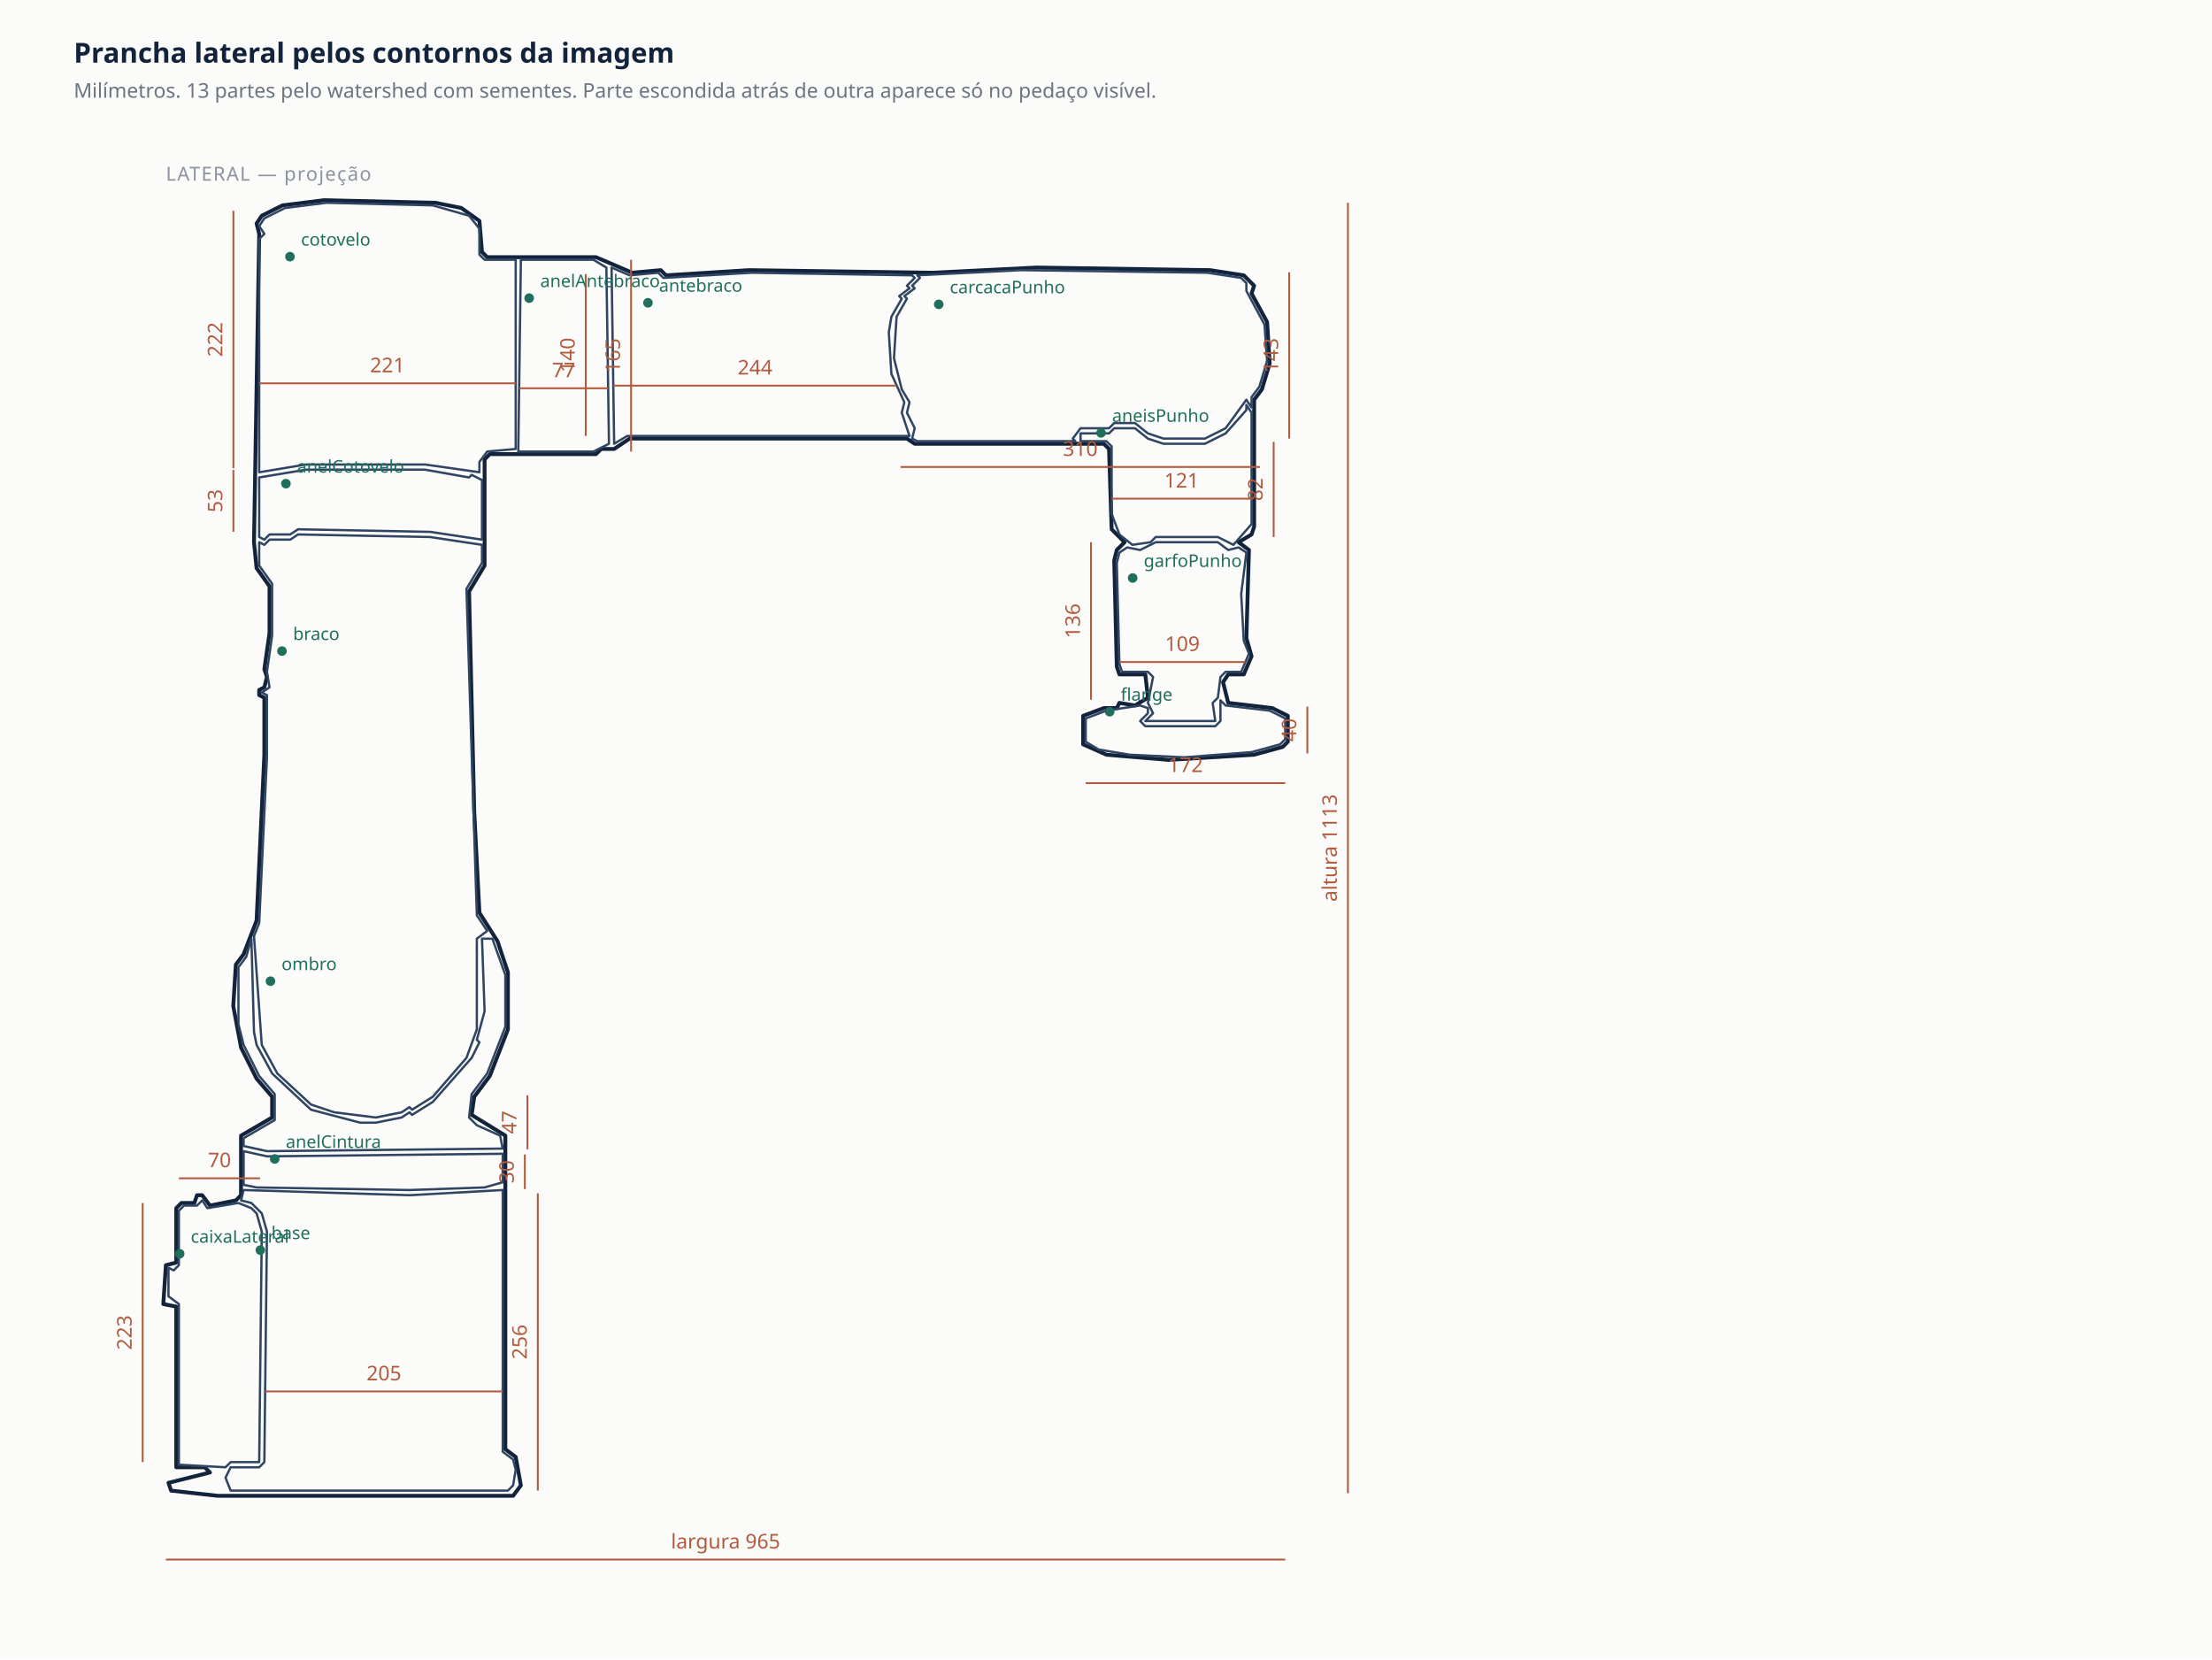
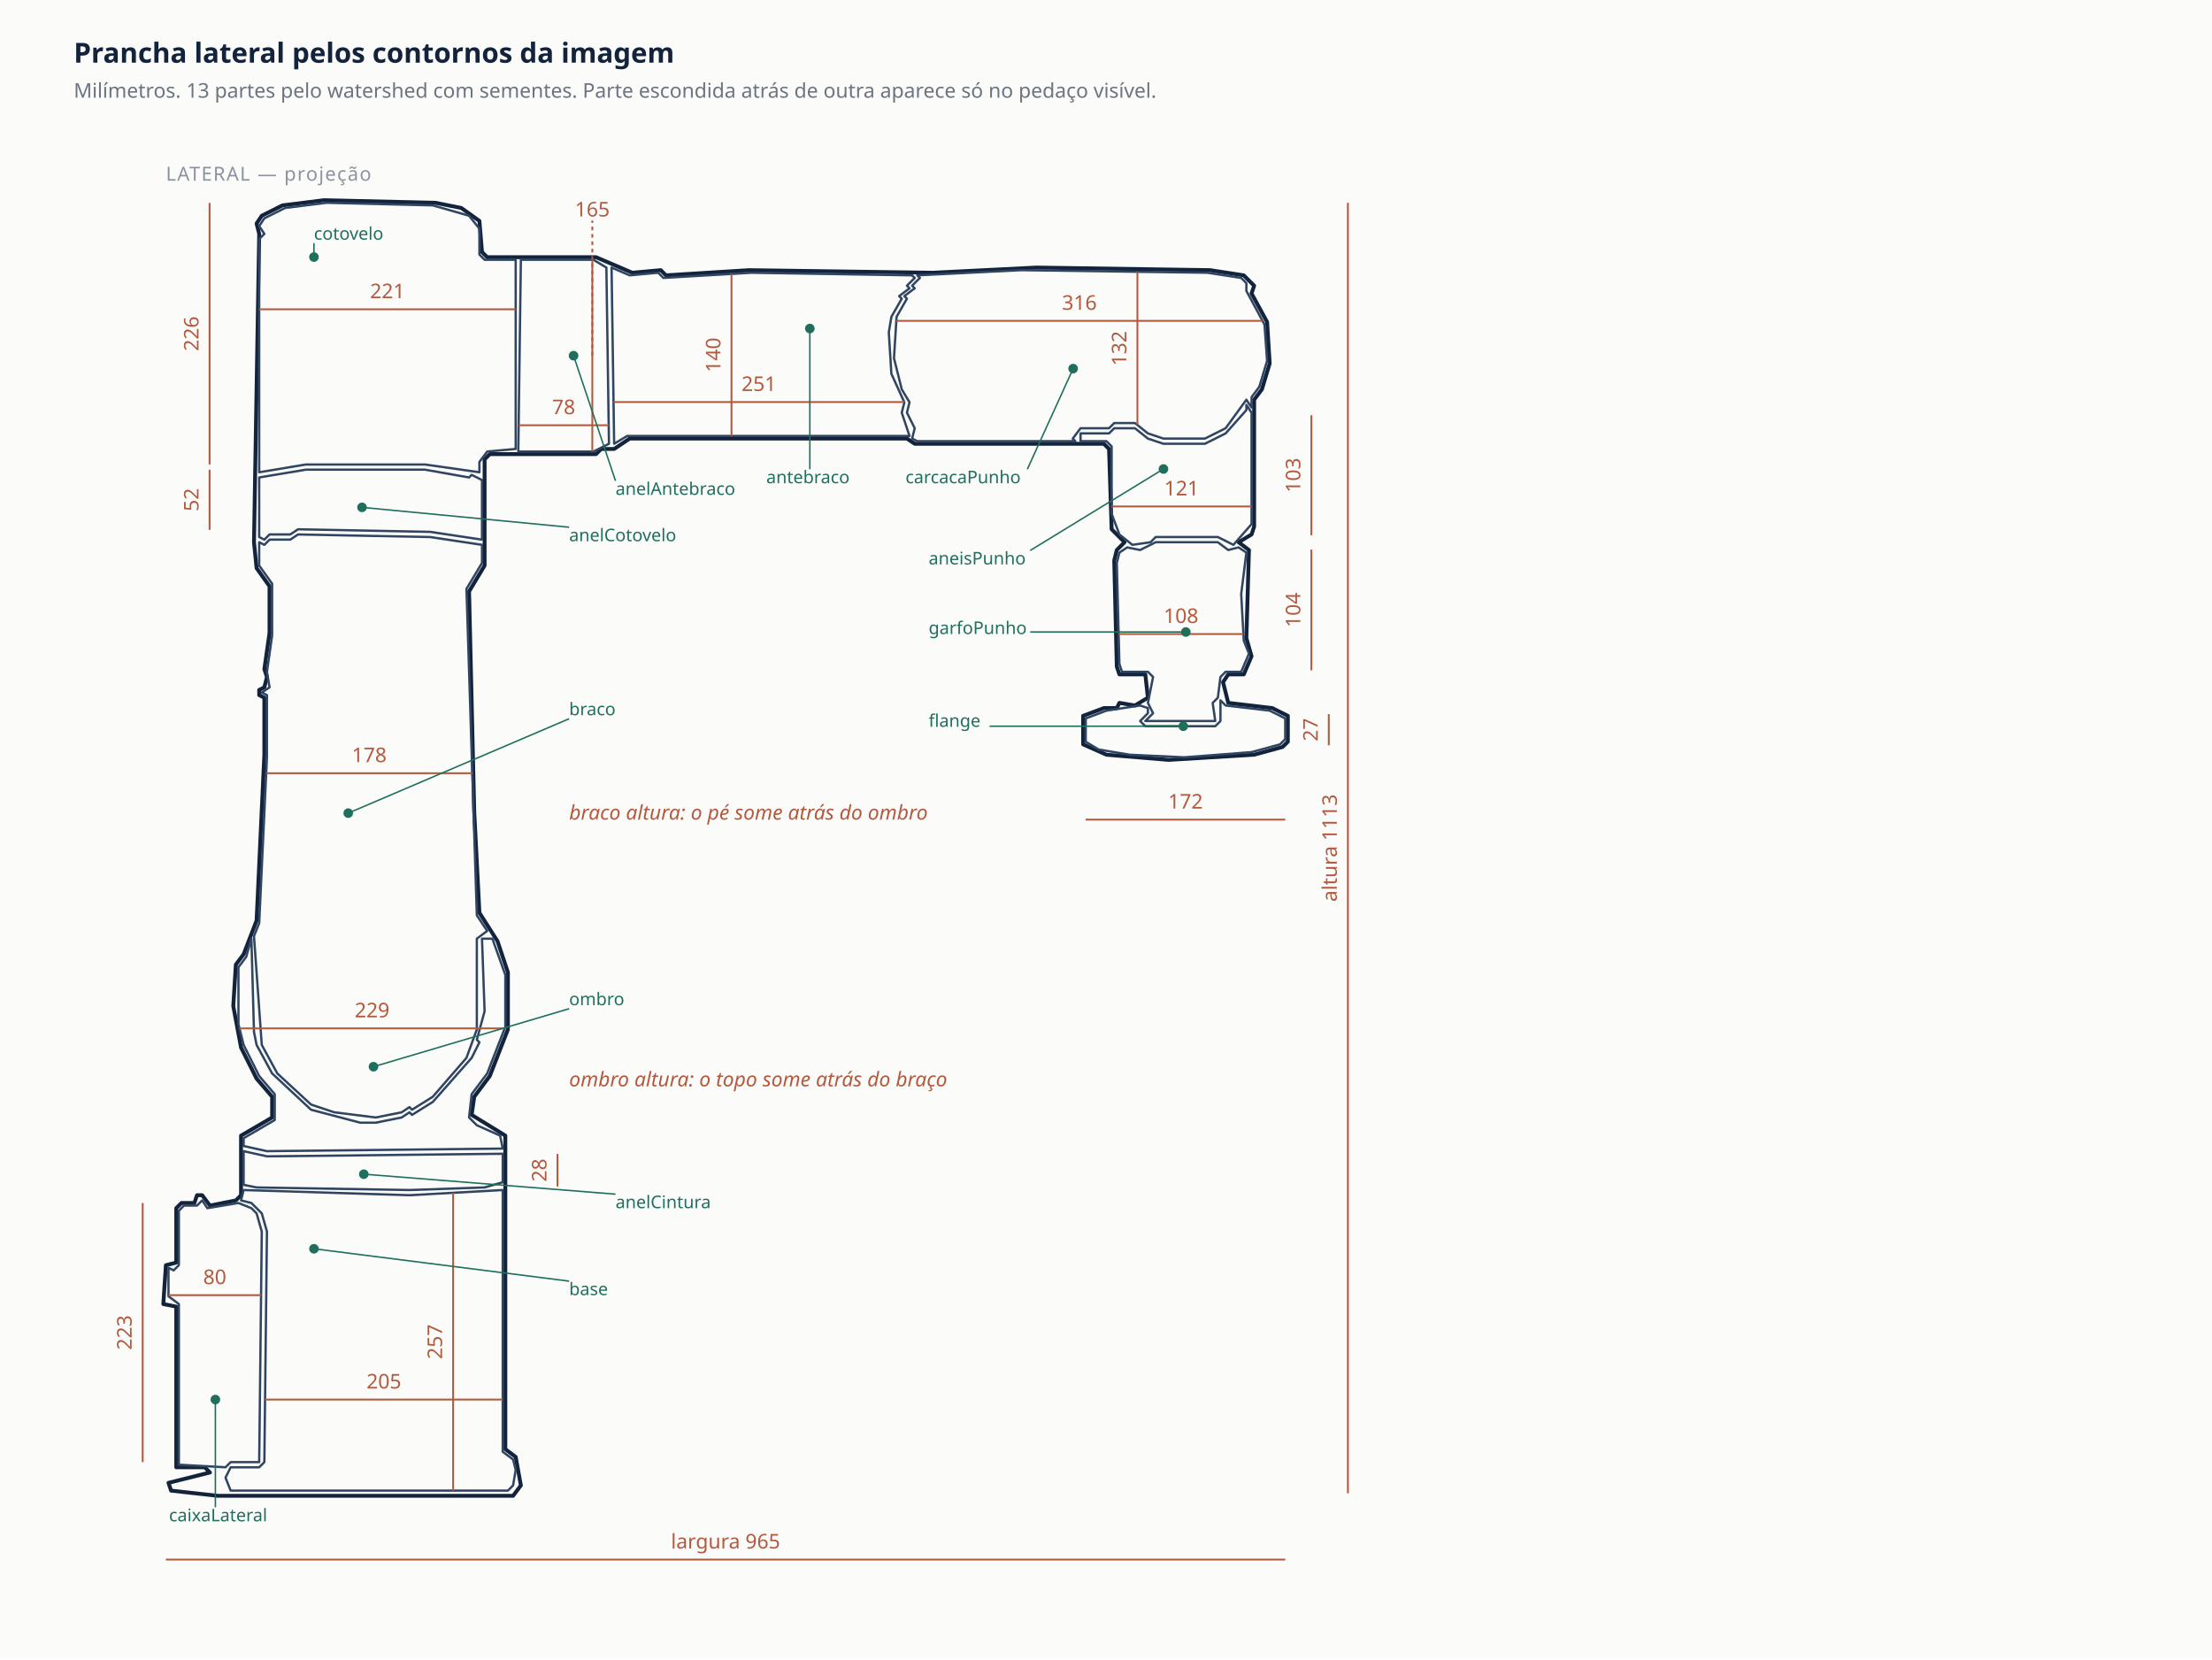
<svg xmlns="http://www.w3.org/2000/svg" viewBox="0 0 1200 900" width="1200" height="900" font-family="ui-sans-serif, system-ui, sans-serif">
  <rect width="1200" height="900" fill="#fbfbfa" />
  <style>
  .contorno{fill:none;stroke:#12233b;stroke-width:2.1;stroke-linejoin:round;stroke-linecap:round}
  .painel{fill:none;stroke:#2f4562;stroke-width:1.25;stroke-linejoin:round;stroke-linecap:round}
  .vidro{fill:none;stroke:#3d6b86;stroke-width:1.35;stroke-linejoin:round}
  .cromo{fill:none;stroke:#8a94a2;stroke-width:1.4;stroke-linejoin:round}
  .roda{fill:none;stroke:#8a94a2;stroke-width:1.6}
  .aro{fill:none;stroke:#c0c6cf;stroke-width:1.1}
  .eixo{fill:none;stroke:#c8ccd2;stroke-width:1;stroke-dasharray:9 4 2 4}
  .carater{fill:none;stroke:#b3593d;stroke-width:1.7;stroke-dasharray:6 3}
  .cota{stroke:#b3593d;stroke-width:1;fill:none}
  .cotat{fill:#b3593d;font-size:11px}
  .lm{fill:#1f6f5c}
  .lmt{fill:#1f6f5c;font-size:9.5px}
  .tit{fill:#12233b;font-size:15px;font-weight:600}
  .sub{fill:#6b7481;font-size:11px}
  .rot{fill:#8b93a0;font-size:10.5px;letter-spacing:.06em}
</style>
  <text x="40" y="34" class="tit">Prancha lateral pelos contornos da imagem</text>
  <text x="40" y="53" class="sub">Milímetros. 13 partes pelo watershed com sementes. Parte escondida atrás de outra aparece só no pedaço visível.</text>
  <text x="90" y="98" class="rot">LATERAL — projeção</text>
  <path class="contorno" d="M 674.74 149.36 L 656.47 146.55 L 562.29 145.14 L 506.07 147.95 L 406.27 146.55 L 361.29 149.36 L 358.47 146.55 L 343.01 147.95 L 323.33 139.52 L 264.3 139.52 L 261.48 136.71 L 260.08 119.84 L 250.24 112.81 L 236.18 110 L 175.75 108.6 L 153.25 111.41 L 142.01 117.03 L 139.2 121.24 L 140.61 126.87 L 137.79 294.14 L 139.2 308.19 L 146.22 318.03 L 146.22 343.33 L 143.41 363.01 L 144.82 367.23 L 143.41 372.85 L 140.61 374.26 L 140.61 377.07 L 143.41 378.47 L 143.41 409.4 L 139.2 499.36 L 132.17 517.63 L 127.95 523.26 L 126.55 545.74 L 130.76 568.24 L 139.2 585.1 L 147.63 594.94 L 147.63 606.19 L 130.76 616.03 L 130.76 648.36 L 127.95 651.17 L 113.9 653.98 L 109.68 648.36 L 106.87 648.36 L 105.46 652.57 L 98.43 652.57 L 95.62 655.38 L 95.62 684.9 L 90 686.31 L 88.6 707.39 L 95.62 708.8 L 95.62 795.94 L 111.08 795.94 L 113.9 798.76 L 91.4 804.38 L 92.81 808.6 L 118.11 811.41 L 278.35 811.41 L 282.57 805.78 L 279.76 790.33 L 274.14 786.11 L 274.14 616.03 L 255.87 604.78 L 257.27 594.94 L 265.71 583.69 L 275.54 558.4 L 275.54 527.47 L 269.92 510.6 L 260.08 495.14 L 257.27 440.32 L 254.46 320.85 L 262.89 306.79 L 262.89 249.16 L 265.71 246.34 L 323.33 246.34 L 326.15 243.54 L 333.17 243.54 L 341.6 237.91 L 492.01 237.91 L 496.23 240.73 L 598.83 240.73 L 601.65 243.54 L 603.06 287.11 L 610.08 294.14 L 605.86 298.35 L 604.46 303.98 L 605.86 361.61 L 607.27 365.83 L 621.33 365.83 L 622.73 378.47 L 615.7 382.7 L 607.27 381.29 L 605.86 384.1 L 598.83 384.1 L 587.59 388.31 L 587.59 403.78 L 600.24 409.4 L 633.97 412.21 L 680.36 409.4 L 695.82 405.18 L 698.64 402.37 L 698.64 388.31 L 690.2 384.1 L 666.31 381.29 L 663.5 370.04 L 666.31 365.83 L 674.74 365.83 L 678.96 355.99 L 676.15 346.15 L 677.55 298.35 L 671.93 294.14 L 678.96 289.92 L 680.36 285.71 L 680.36 216.83 L 684.58 211.2 L 688.8 197.15 L 687.39 174.66 L 678.96 159.2 L 680.36 154.98 L 674.74 149.36" />
  <path class="painel" d="M 676.15 219.64 L 676.15 222.45 L 664.9 235.1 L 653.66 240.73 L 631.17 240.73 L 622.73 237.91 L 615.7 232.29 L 604.46 232.29 L 601.65 235.1 L 586.19 235.1 L 586.19 239.32 L 600.24 239.32 L 603.06 242.13 L 603.06 278.68 L 607.27 289.92 L 614.3 295.55 L 624.14 294.14 L 626.95 291.32 L 660.68 291.32 L 669.12 295.55 L 678.96 284.3 L 678.96 223.86 L 676.15 219.64" />
  <path class="painel" d="M 282.57 140.92 L 281.17 244.94 L 321.93 244.94 L 330.36 240.73 L 328.96 145.14 L 321.93 140.92 L 282.57 140.92" />
  <path class="painel" d="M 132.17 624.46 L 132.17 642.73 L 139.2 644.14 L 222.13 645.54 L 262.89 644.14 L 272.73 641.33 L 272.73 625.87 L 144.82 627.27 L 132.17 624.46" />
  <path class="painel" d="M 140.61 259 L 140.61 291.32 L 143.41 292.73 L 146.22 289.92 L 157.47 289.92 L 161.69 287.11 L 233.37 288.51 L 261.48 292.73 L 261.48 260.4 L 255.87 257.59 L 254.46 259 L 230.56 254.78 L 165.9 254.78 L 140.61 259" />
  <path class="painel" d="M 331.77 145.14 L 333.17 240.73 L 340.2 236.51 L 493.41 236.51 L 489.2 223.86 L 490.6 218.23 L 483.57 202.77 L 482.17 180.28 L 483.57 171.85 L 489.2 162.01 L 487.79 160.61 L 493.41 156.38 L 492.01 154.98 L 496.23 150.76 L 494.82 149.36 L 407.67 147.95 L 359.88 150.76 L 357.07 147.95 L 341.6 149.36 L 331.77 145.14" />
  <path class="painel" d="M 132.17 645.54 L 130.76 651.17 L 136.38 652.57 L 142.01 658.2 L 144.82 668.04 L 143.41 793.14 L 140.61 795.94 L 125.14 795.94 L 122.33 801.57 L 125.14 808.6 L 275.54 808.6 L 278.35 805.78 L 279.76 797.35 L 278.35 791.73 L 272.73 787.51 L 272.73 645.54 L 222.13 648.36 L 132.17 645.54" />
  <path class="painel" d="M 161.69 289.92 L 157.47 292.73 L 146.22 292.73 L 143.41 295.55 L 140.61 294.14 L 140.61 306.79 L 147.63 316.63 L 147.63 344.74 L 144.82 364.42 L 146.22 372.85 L 142.01 375.67 L 144.82 377.07 L 144.82 410.81 L 140.61 500.77 L 137.79 507.8 L 142.01 566.83 L 150.44 582.29 L 168.72 599.16 L 181.36 603.38 L 203.86 606.19 L 217.91 603.38 L 222.13 600.56 L 223.53 601.97 L 234.78 594.94 L 253.05 573.86 L 258.68 558.4 L 258.68 509.2 L 264.3 504.98 L 258.68 496.55 L 253.05 319.44 L 261.48 305.38 L 261.48 295.55 L 233.37 291.32 L 161.69 289.92" />
  <path class="painel" d="M 109.68 651.17 L 106.87 653.98 L 99.84 653.98 L 97.03 656.79 L 97.03 686.31 L 94.22 689.12 L 91.4 687.71 L 91.4 703.18 L 97.03 707.39 L 97.03 794.54 L 122.33 795.94 L 125.14 793.14 L 140.61 793.14 L 142.01 668.04 L 139.2 658.2 L 136.38 655.38 L 129.36 652.57 L 112.49 655.38 L 109.68 651.17" />
  <path class="painel" d="M 486.39 171.85 L 484.98 194.34 L 489.2 211.2 L 493.41 218.23 L 492.01 223.86 L 496.23 232.29 L 494.82 237.91 L 497.63 239.32 L 583.38 239.32 L 581.97 237.91 L 586.19 232.29 L 601.65 232.29 L 604.46 229.48 L 615.7 229.48 L 622.73 235.1 L 631.17 237.91 L 653.66 237.91 L 664.9 232.29 L 676.15 216.83 L 678.96 221.04 L 678.96 215.42 L 683.18 209.8 L 687.39 195.75 L 685.98 176.06 L 676.15 157.79 L 676.15 153.58 L 673.34 150.76 L 655.06 147.95 L 553.85 146.55 L 497.63 149.36 L 499.04 150.76 L 494.82 154.98 L 496.23 156.38 L 490.6 160.61 L 492.01 162.01 L 486.39 171.85" />
  <path class="painel" d="M 143.41 118.44 L 140.61 122.65 L 143.41 126.87 L 140.61 129.68 L 140.61 256.18 L 165.9 251.97 L 230.56 251.97 L 260.08 256.18 L 260.08 250.57 L 264.3 244.94 L 279.76 243.54 L 279.76 140.92 L 262.89 140.92 L 260.08 138.11 L 260.08 124.06 L 254.46 117.03 L 234.78 111.41 L 177.15 110 L 154.66 112.81 L 143.41 118.44" />
  <path class="painel" d="M 697.23 389.72 L 688.8 385.5 L 664.9 382.7 L 662.09 379.88 L 662.09 391.13 L 659.28 393.94 L 621.33 393.94 L 618.52 391.13 L 622.73 386.91 L 622.73 384.1 L 618.52 382.7 L 600.24 385.5 L 589 389.72 L 589 402.37 L 596.03 406.59 L 612.89 409.4 L 642.41 410.81 L 678.96 407.99 L 694.42 403.78 L 697.23 400.97 L 697.23 389.72" />
  <path class="painel" d="M 611.49 296.95 L 607.27 299.76 L 605.86 305.38 L 607.27 360.2 L 608.68 364.42 L 622.73 364.42 L 625.54 367.23 L 622.73 381.29 L 625.54 386.91 L 621.33 391.13 L 659.28 391.13 L 657.87 381.29 L 660.68 378.47 L 662.09 367.23 L 664.9 364.42 L 673.34 364.42 L 677.55 354.58 L 674.74 347.55 L 673.34 322.25 L 676.15 299.76 L 671.93 296.95 L 666.31 298.35 L 660.68 294.14 L 626.95 294.14 L 618.52 298.35 L 611.49 296.95" />
  <path class="painel" d="M 267.11 509.2 L 261.48 509.2 L 262.89 548.55 L 258.68 564.02 L 260.08 565.42 L 255.87 573.86 L 234.78 597.75 L 223.53 604.78 L 222.13 603.38 L 217.91 606.19 L 203.86 609 L 195.42 609 L 168.72 601.97 L 147.63 582.29 L 139.2 566.83 L 137.79 559.8 L 136.38 509.2 L 133.58 519.04 L 129.36 524.66 L 129.36 555.58 L 132.17 566.83 L 140.61 583.69 L 149.04 593.54 L 149.04 607.59 L 132.17 617.43 L 132.17 621.65 L 144.82 624.46 L 272.73 623.06 L 271.32 616.03 L 258.68 610.4 L 254.46 606.19 L 255.87 593.54 L 264.3 582.29 L 274.14 556.99 L 274.14 528.88 L 267.11 509.2" />
  <path class="cota" d="M 90 846 L 697.23 846" />
  <text x="393.62" y="840" class="cotat" text-anchor="middle">largura 965</text>
  <path class="cota" d="M 731.23 810 L 731.23 110" />
  <text x="725.23" y="460" class="cotat" text-anchor="middle" transform="rotate(-90 725.23 460)">altura 1113</text>
-   <path class="cota" d="M 143.84 754.79 L 272.73 754.79" />
-   <text x="208.29" y="748.79" class="cotat" text-anchor="middle">205</text>
-   <path class="cota" d="M 291.76 808.6 L 291.76 647.34" />
-   <text x="285.76" y="727.97" class="cotat" text-anchor="middle" transform="rotate(-90 285.76 727.97)">256</text>
+   <path class="cota" d="M 143.79 759.2 L 272.73 759.2" />
+   <text x="208.26" y="753.2" class="cotat" text-anchor="middle">205</text>
+   <path class="cota" d="M 245.82 808.6 L 245.82 647.04" />
+   <text x="239.82" y="727.82" class="cotat" text-anchor="middle" transform="rotate(-90 239.82 727.82)">257</text>
  <path class="cota" d="M 77.4 793.14 L 77.4 652.57" />
  <text x="71.4" y="722.86" class="cotat" text-anchor="middle" transform="rotate(-90 71.4 722.86)">223</text>
-   <path class="cota" d="M 97.03 639.17 L 141.11 639.17" />
-   <text x="119.07" y="633.17" class="cotat" text-anchor="middle">70</text>
-   <path class="cota" d="M 284.73 645.01 L 284.73 626.25" />
-   <text x="278.73" y="635.63" class="cotat" text-anchor="middle" transform="rotate(-90 278.73 635.63)">30</text>
-   <path class="cota" d="M 286.14 623.44 L 286.14 594.17" />
-   <text x="280.14" y="608.8" class="cotat" text-anchor="middle" transform="rotate(-90 280.14 608.8)">47</text>
-   <path class="cota" d="M 140.61 207.94 L 279.76 207.94" />
-   <text x="210.18" y="201.94" class="cotat" text-anchor="middle">221</text>
-   <path class="cota" d="M 126.61 254.03 L 126.61 114.32" />
-   <text x="120.61" y="184.17" class="cotat" text-anchor="middle" transform="rotate(-90 120.61 184.17)">222</text>
-   <path class="cota" d="M 126.61 288.47 L 126.61 254.91" />
-   <text x="120.61" y="271.69" class="cotat" text-anchor="middle" transform="rotate(-90 120.61 271.69)">53</text>
-   <path class="cota" d="M 332.71 209.18 L 486.49 209.18" />
-   <text x="409.6" y="203.18" class="cotat" text-anchor="middle">244</text>
-   <path class="cota" d="M 317.77 236.51 L 317.77 148.72" />
-   <text x="311.77" y="192.61" class="cotat" text-anchor="middle" transform="rotate(-90 311.77 192.61)">140</text>
-   <path class="cota" d="M 281.63 210.62 L 329.92 210.62" />
-   <text x="305.77" y="204.62" class="cotat" text-anchor="middle">77</text>
-   <path class="cota" d="M 342.36 244.94 L 342.36 140.92" />
-   <text x="336.36" y="192.93" class="cotat" text-anchor="middle" transform="rotate(-90 336.36 192.93)">165</text>
-   <path class="cota" d="M 699.39 237.91 L 699.39 147.7" />
-   <text x="693.39" y="192.81" class="cotat" text-anchor="middle" transform="rotate(-90 693.39 192.81)">143</text>
-   <path class="cota" d="M 488.57 253.32 L 683.51 253.32" />
-   <text x="586.04" y="247.32" class="cotat" text-anchor="middle">310</text>
-   <path class="cota" d="M 690.96 291.32 L 690.96 239.67" />
-   <text x="684.96" y="265.5" class="cotat" text-anchor="middle" transform="rotate(-90 684.96 265.5)">82</text>
-   <path class="cota" d="M 603.06 270.5 L 678.96 270.5" />
-   <text x="641.01" y="264.5" class="cotat" text-anchor="middle">121</text>
-   <path class="cota" d="M 591.86 379.53 L 591.86 294.14" />
-   <text x="585.86" y="336.83" class="cotat" text-anchor="middle" transform="rotate(-90 585.86 336.83)">136</text>
-   <path class="cota" d="M 607.24 359.12 L 675.61 359.12" />
-   <text x="641.43" y="353.12" class="cotat" text-anchor="middle">109</text>
-   <path class="cota" d="M 709.23 408.67 L 709.23 383.31" />
-   <text x="703.23" y="395.99" class="cotat" text-anchor="middle" transform="rotate(-90 703.23 395.99)">40</text>
-   <path class="cota" d="M 589 424.81 L 697.23 424.81" />
-   <text x="643.12" y="418.81" class="cotat" text-anchor="middle">172</text>
-   <circle class="lm" cx="597.32" cy="234.82" r="2.6" />
-   <text class="lmt" x="603.32" y="228.82">aneisPunho</text>
-   <circle class="lm" cx="287.07" cy="161.73" r="2.6" />
-   <text class="lmt" x="293.07" y="155.73">anelAntebraco</text>
-   <circle class="lm" cx="149.04" cy="628.68" r="2.6" />
-   <text class="lmt" x="155.04" y="622.68">anelCintura</text>
-   <circle class="lm" cx="155.11" cy="262.37" r="2.6" />
-   <text class="lmt" x="161.11" y="256.37">anelCotovelo</text>
-   <circle class="lm" cx="351.51" cy="164.26" r="2.6" />
-   <text class="lmt" x="357.51" y="158.26">antebraco</text>
-   <circle class="lm" cx="141.22" cy="678.15" r="2.6" />
-   <text class="lmt" x="147.22" y="672.15">base</text>
-   <circle class="lm" cx="152.97" cy="353.18" r="2.6" />
-   <text class="lmt" x="158.97" y="347.18">braco</text>
-   <circle class="lm" cx="97.48" cy="680.12" r="2.6" />
-   <text class="lmt" x="103.48" y="674.12">caixaLateral</text>
-   <circle class="lm" cx="509.27" cy="165.1" r="2.6" />
-   <text class="lmt" x="515.27" y="159.1">carcacaPunho</text>
-   <circle class="lm" cx="157.3" cy="139.24" r="2.6" />
-   <text class="lmt" x="163.3" y="133.24">cotovelo</text>
-   <circle class="lm" cx="601.99" cy="386.07" r="2.6" />
-   <text class="lmt" x="607.99" y="380.07">flange</text>
-   <circle class="lm" cx="614.47" cy="313.54" r="2.6" />
-   <text class="lmt" x="620.47" y="307.54">garfoPunho</text>
-   <circle class="lm" cx="146.73" cy="532.25" r="2.6" />
-   <text class="lmt" x="152.73" y="526.25">ombro</text>
+   <path class="cota" d="M 91.4 702.57 L 141.62 702.57" />
+   <text x="116.51" y="696.57" class="cotat" text-anchor="middle">80</text>
+   <path class="cota" d="M 302.45 643.62 L 302.45 625.96" />
+   <text x="296.45" y="634.79" class="cotat" text-anchor="middle" transform="rotate(-90 296.45 634.79)">28</text>
+   <path class="cota" d="M 129.92 557.86 L 273.8 557.86" />
+   <text x="201.86" y="551.86" class="cotat" text-anchor="middle">229</text>
+   <path class="cota" d="M 144.42 419.44 L 256.23 419.44" />
+   <text x="200.32" y="413.44" class="cotat" text-anchor="middle">178</text>
+   <path class="cota" d="M 113.7 287.4 L 113.7 254.78" />
+   <text x="107.7" y="271.09" class="cotat" text-anchor="middle" transform="rotate(-90 107.7 271.09)">52</text>
+   <path class="cota" d="M 113.7 251.97 L 113.7 110.07" />
+   <text x="107.7" y="181.02" class="cotat" text-anchor="middle" transform="rotate(-90 107.7 181.02)">226</text>
+   <path class="cota" d="M 140.61 167.77 L 279.76 167.77" />
+   <text x="210.18" y="161.77" class="cotat" text-anchor="middle">221</text>
+   <path class="cota" d="M 281.36 230.68 L 330.21 230.68" />
+   <text x="305.79" y="224.68" class="cotat" text-anchor="middle">78</text>
+   <path class="cota" d="M 321.33 244.94 L 321.33 140.92" />
+   <text x="321.33" y="117.43" class="cotat" text-anchor="middle">165</text>
+   <path class="cota" stroke-dasharray="2 2" d="M 321.33 192.93 L 321.33 119.63" />
+   <path class="cota" d="M 332.84 218.1 L 490.54 218.1" />
+   <text x="411.69" y="212.1" class="cotat" text-anchor="middle">251</text>
+   <path class="cota" d="M 396.83 236.51 L 396.83 148.59" />
+   <text x="390.83" y="192.55" class="cotat" text-anchor="middle" transform="rotate(-90 390.83 192.55)">140</text>
+   <path class="cota" d="M 486.25 174.06 L 684.9 174.06" />
+   <text x="585.58" y="168.06" class="cotat" text-anchor="middle">316</text>
+   <path class="cota" d="M 617.04 230.55 L 617.04 147.43" />
+   <text x="611.04" y="188.99" class="cotat" text-anchor="middle" transform="rotate(-90 611.04 188.99)">132</text>
+   <path class="cota" d="M 603.06 274.73 L 678.96 274.73" />
+   <text x="641.01" y="268.73" class="cotat" text-anchor="middle">121</text>
+   <path class="cota" d="M 711.42 290.34 L 711.42 225.24" />
+   <text x="705.42" y="257.79" class="cotat" text-anchor="middle" transform="rotate(-90 705.42 257.79)">103</text>
+   <path class="cota" d="M 606.85 343.94 L 674.54 343.94" />
+   <text x="640.7" y="337.94" class="cotat" text-anchor="middle">108</text>
+   <path class="cota" d="M 711.42 363.64 L 711.42 298.11" />
+   <text x="705.42" y="330.87" class="cotat" text-anchor="middle" transform="rotate(-90 705.42 330.87)">104</text>
+   <path class="cota" d="M 589 444.61 L 697.23 444.61" />
+   <text x="643.12" y="438.61" class="cotat" text-anchor="middle">172</text>
+   <path class="cota" d="M 720.86 404.29 L 720.86 387.38" />
+   <text x="714.86" y="395.83" class="cotat" text-anchor="middle" transform="rotate(-90 714.86 395.83)">27</text>
+   <text x="308.74" y="589.32" class="cotat" font-style="italic">ombro altura: o topo some atrás do braço</text>
+   <text x="308.74" y="444.61" class="cotat" font-style="italic">braco altura: o pé some atrás do ombro</text>
+   <circle class="lm" cx="631.17" cy="254.4" r="2.6" />
+   <text class="lmt" x="503.79" y="306.19">aneisPunho</text>
+   <path class="lm" stroke="#1f6f5c" stroke-width="0.8" fill="none" d="M 631.17 254.4 L 558.89 298.59" />
+   <circle class="lm" cx="311.15" cy="192.93" r="2.6" />
+   <text class="lmt" x="333.91" y="268.44">anelAntebraco</text>
+   <path class="lm" stroke="#1f6f5c" stroke-width="0.8" fill="none" d="M 311.15 192.93 L 333.91 260.84" />
+   <circle class="lm" cx="197.36" cy="636.94" r="2.6" />
+   <text class="lmt" x="333.91" y="655.38">anelCintura</text>
+   <path class="lm" stroke="#1f6f5c" stroke-width="0.8" fill="none" d="M 197.36 636.94 L 333.91 647.78" />
+   <circle class="lm" cx="196.39" cy="275.22" r="2.6" />
+   <text class="lmt" x="308.74" y="293.6">anelCotovelo</text>
+   <path class="lm" stroke="#1f6f5c" stroke-width="0.8" fill="none" d="M 196.39 275.22 L 308.74 286" />
+   <circle class="lm" cx="439.34" cy="178.21" r="2.6" />
+   <text class="lmt" x="415.7" y="262.14">antebraco</text>
+   <path class="lm" stroke="#1f6f5c" stroke-width="0.8" fill="none" d="M 439.34 178.21 L 439.34 254.54" />
+   <circle class="lm" cx="170.32" cy="677.41" r="2.6" />
+   <text class="lmt" x="308.74" y="702.57">base</text>
+   <path class="lm" stroke="#1f6f5c" stroke-width="0.8" fill="none" d="M 170.32 677.41 L 308.74 694.97" />
+   <circle class="lm" cx="188.91" cy="441.09" r="2.6" />
+   <text class="lmt" x="308.74" y="387.98">braco</text>
+   <path class="lm" stroke="#1f6f5c" stroke-width="0.8" fill="none" d="M 188.91 441.09 L 308.74 389.88" />
+   <circle class="lm" cx="116.84" cy="759.2" r="2.6" />
+   <text class="lmt" x="91.67" y="825.26">caixaLateral</text>
+   <path class="lm" stroke="#1f6f5c" stroke-width="0.8" fill="none" d="M 116.84 759.2 L 116.84 817.66" />
+   <circle class="lm" cx="582.17" cy="199.96" r="2.6" />
+   <text class="lmt" x="491.21" y="262.14">carcacaPunho</text>
+   <path class="lm" stroke="#1f6f5c" stroke-width="0.8" fill="none" d="M 582.17 199.96 L 557.33 254.54" />
+   <circle class="lm" cx="170.32" cy="139.45" r="2.6" />
+   <text class="lmt" x="170.32" y="130.01">cotovelo</text>
+   <path class="lm" stroke="#1f6f5c" stroke-width="0.8" fill="none" d="M 170.32 139.45 L 170.32 131.91" />
+   <circle class="lm" cx="641.92" cy="393.94" r="2.6" />
+   <text class="lmt" x="503.79" y="394.27">flange</text>
+   <path class="lm" stroke="#1f6f5c" stroke-width="0.8" fill="none" d="M 641.92 393.94 L 536.85 393.94" />
+   <circle class="lm" cx="643.31" cy="342.83" r="2.6" />
+   <text class="lmt" x="503.79" y="343.94">garfoPunho</text>
+   <path class="lm" stroke="#1f6f5c" stroke-width="0.8" fill="none" d="M 643.31 342.83 L 558.89 342.83" />
+   <circle class="lm" cx="202.61" cy="578.64" r="2.6" />
+   <text class="lmt" x="308.74" y="545.28">ombro</text>
+   <path class="lm" stroke="#1f6f5c" stroke-width="0.8" fill="none" d="M 202.61 578.64 L 308.74 547.18" />
</svg>
